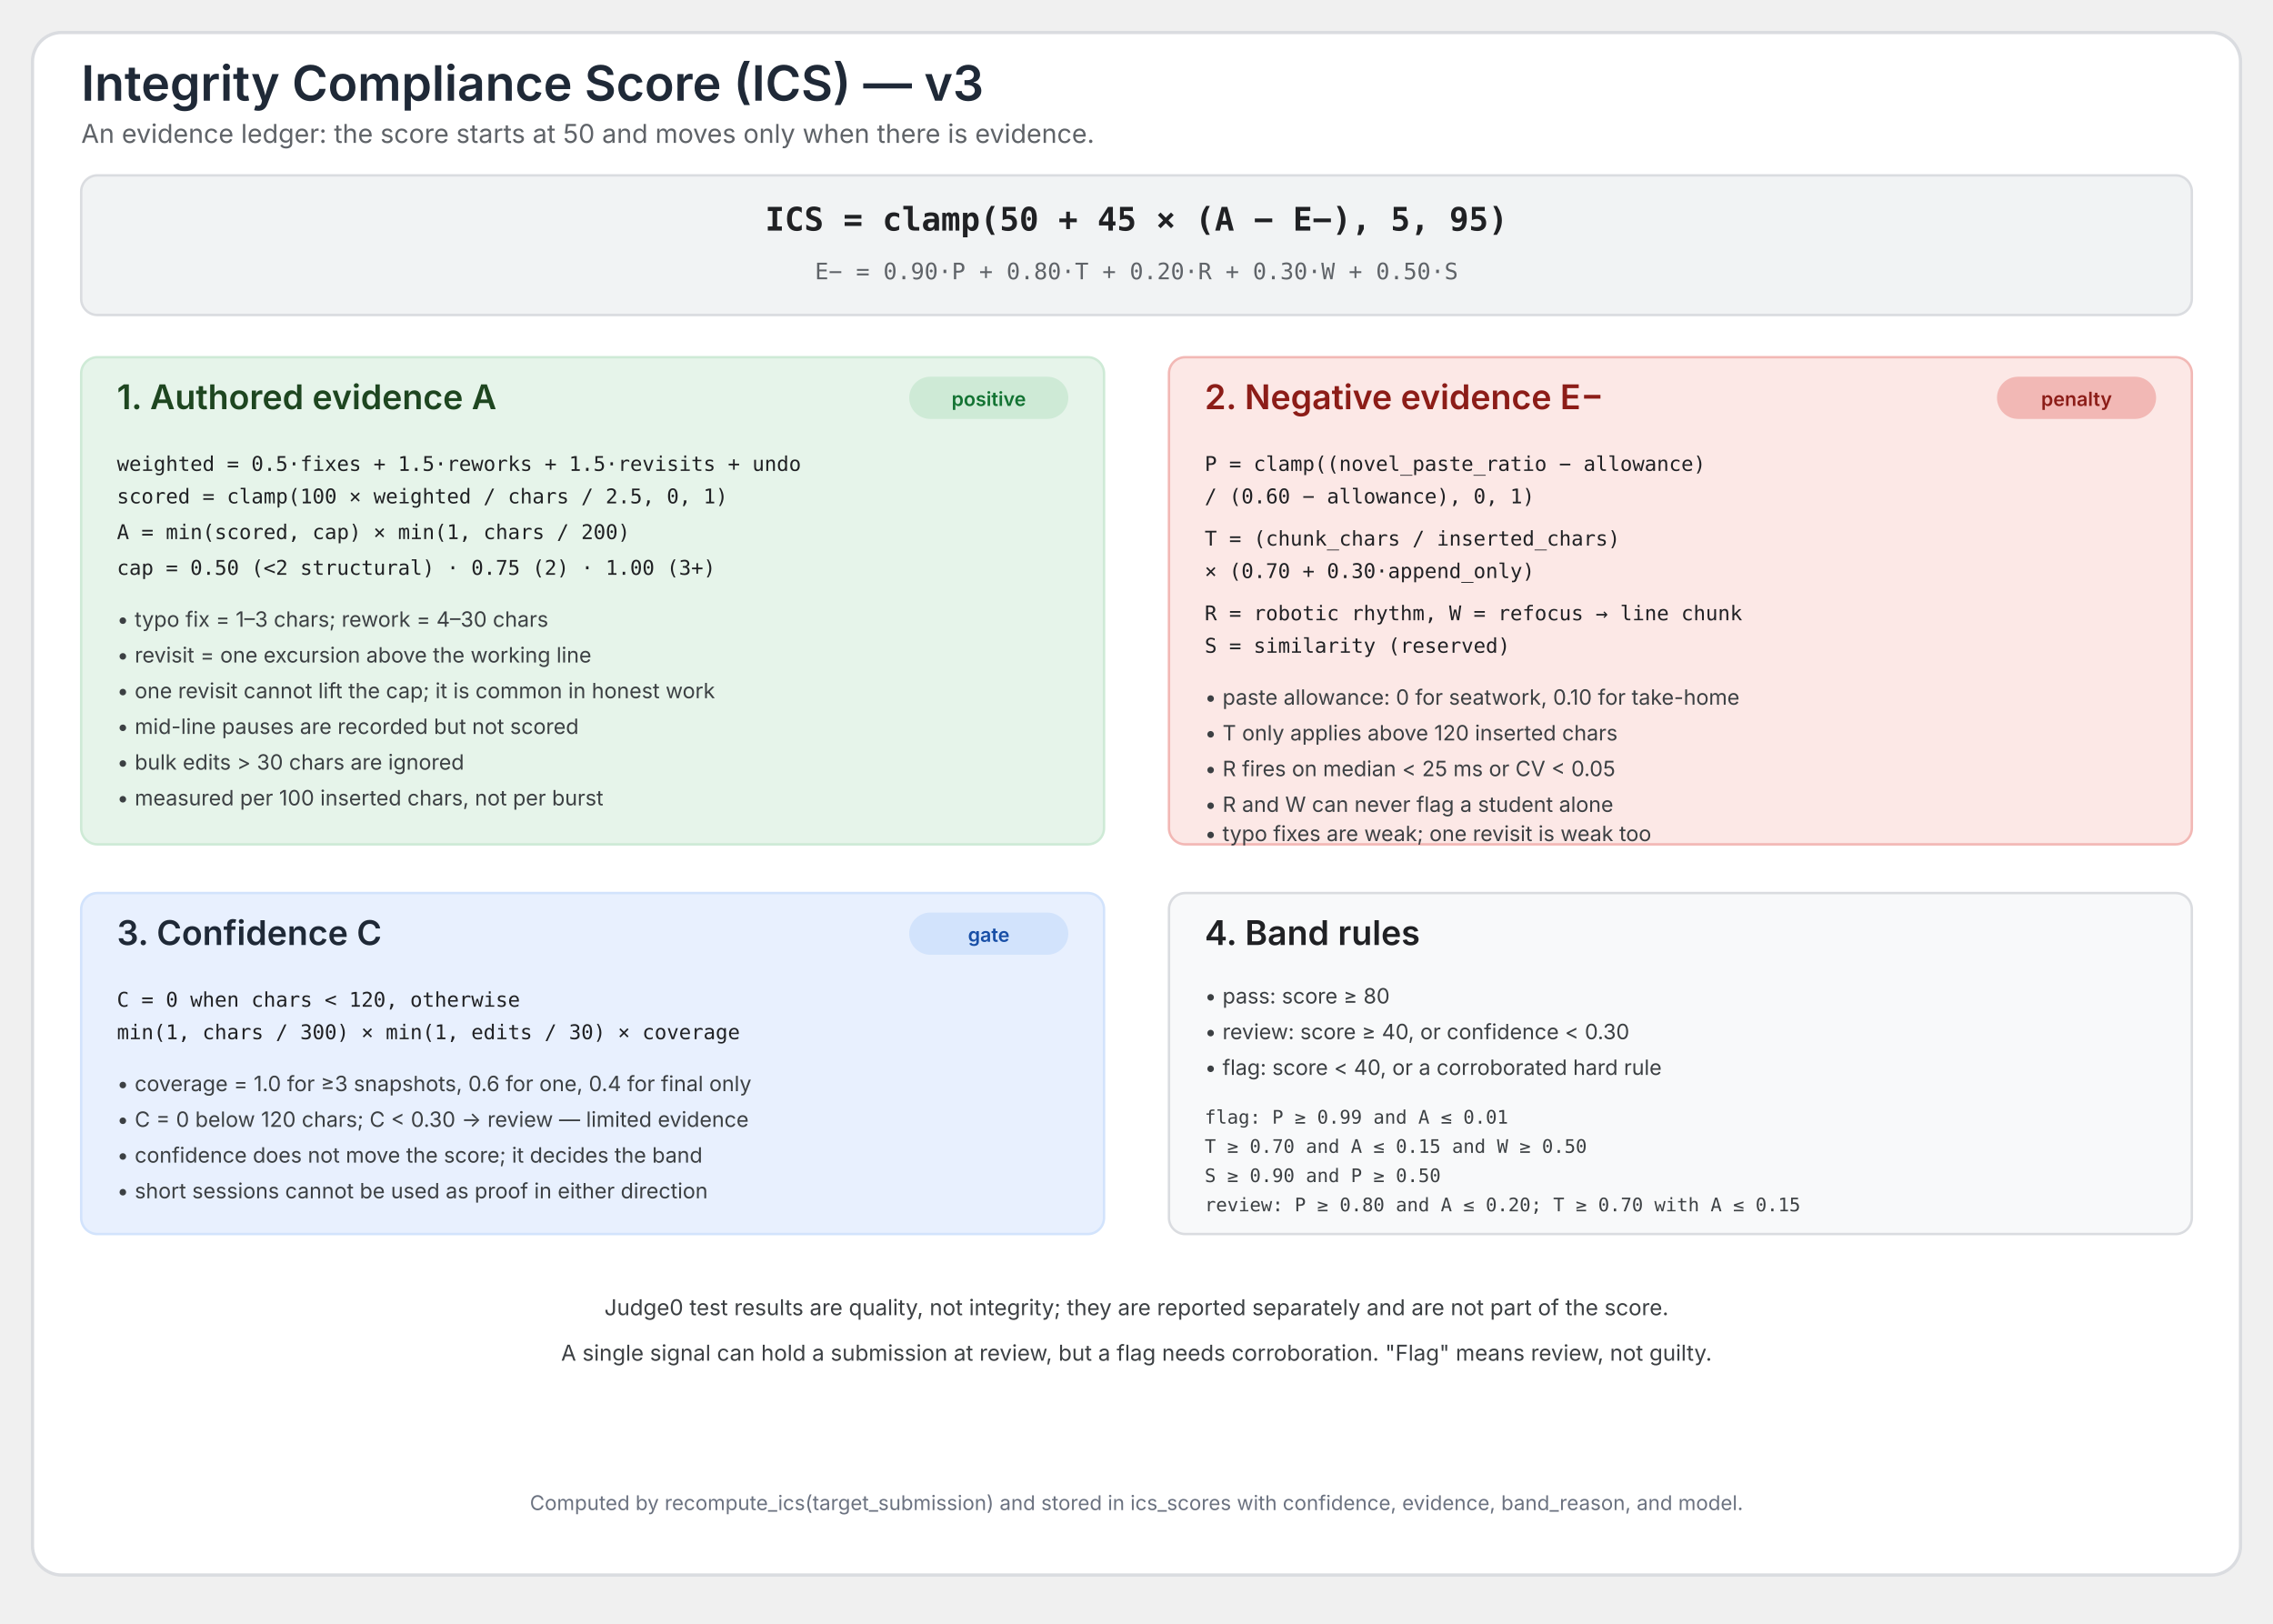
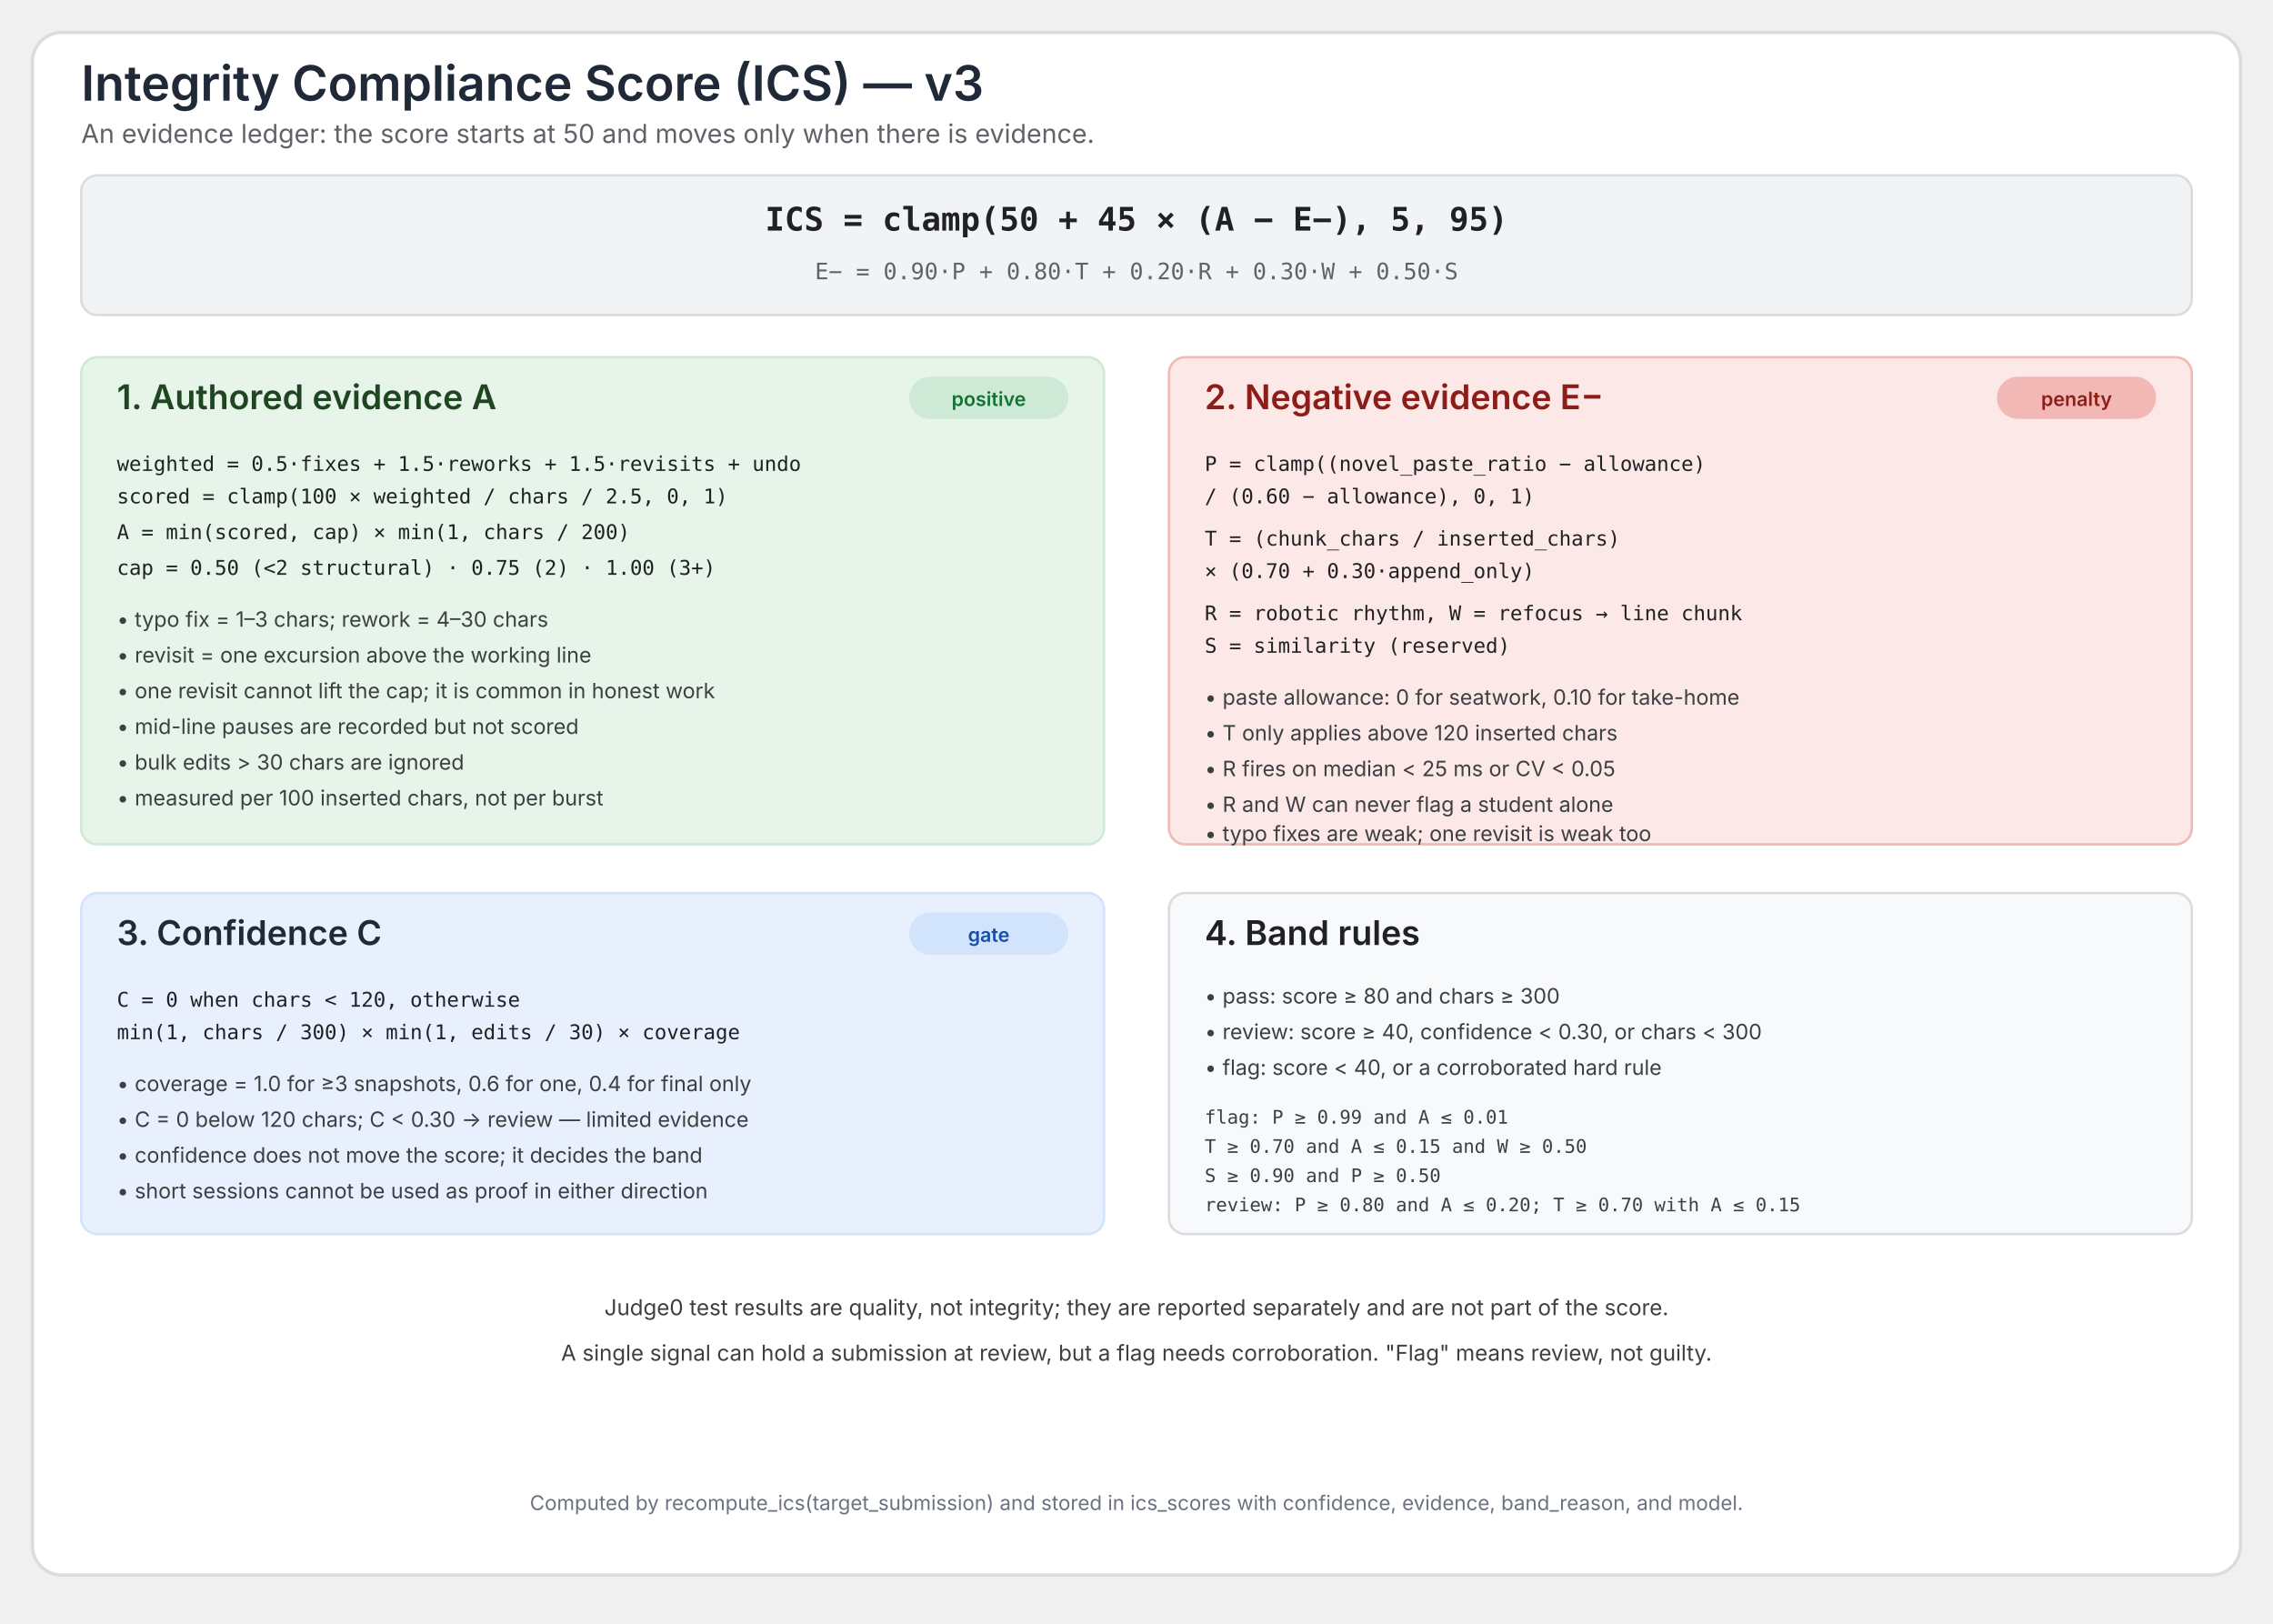
<svg xmlns="http://www.w3.org/2000/svg" width="1400" height="1000" viewBox="0 0 1400 1000" role="img" aria-labelledby="ics-formula-title ics-formula-desc">
  <rect x="20" y="20" width="1360" height="950" rx="18" fill="#ffffff" stroke="#dadce0" stroke-width="2" />
  <g font-family="Segoe UI, Inter, Arial, sans-serif">
    <text x="50" y="62" font-size="30" font-weight="600" fill="#1f2937">Integrity Compliance Score (ICS) — v3</text>
    <text x="50" y="88" font-size="16" fill="#5f6368">An evidence ledger: the score starts at 50 and moves only when there is evidence.</text>
  </g>
  <rect x="50" y="108" width="1300" height="86" rx="10" fill="#f1f3f4" stroke="#dadce0" stroke-width="1.5" />
  <text x="700" y="142" text-anchor="middle" font-family="Cascadia Code, Consolas, monospace" font-size="20" font-weight="600" fill="#202124">ICS = clamp(50 + 45 × (A − E−), 5, 95)</text>
  <text x="700" y="172" text-anchor="middle" font-family="Cascadia Code, Consolas, monospace" font-size="14" fill="#5f6368">E− = 0.90·P + 0.80·T + 0.20·R + 0.30·W + 0.50·S</text>
  <rect x="50" y="220" width="630" height="300" rx="10" fill="#e6f4ea" stroke="#ceead6" stroke-width="1.5" />
  <text x="72" y="252" font-family="Segoe UI, Inter, Arial, sans-serif" font-size="21" font-weight="600" fill="#1e4620">1. Authored evidence A</text>
  <rect x="560" y="232" width="98" height="26" rx="13" fill="#ceead6" />
  <text x="609" y="250" text-anchor="middle" font-family="Segoe UI, Inter, Arial, sans-serif" font-size="12" font-weight="600" fill="#137333">positive</text>
  <g font-family="Cascadia Code, Consolas, monospace" font-size="12.5" fill="#202124">
    <text x="72" y="290">weighted = 0.5·fixes + 1.5·reworks + 1.5·revisits + undo</text>
    <text x="72" y="310">scored   = clamp(100 × weighted / chars / 2.5, 0, 1)</text>
    <text x="72" y="332">A        = min(scored, cap) × min(1, chars / 200)</text>
    <text x="72" y="354">cap      = 0.50 (&lt;2 structural) · 0.75 (2) · 1.00 (3+)</text>
  </g>
  <g font-family="Segoe UI, Inter, Arial, sans-serif" font-size="13" fill="#3c4043">
    <text x="72" y="386">• typo fix = 1–3 chars; rework = 4–30 chars</text>
    <text x="72" y="408">• revisit = one excursion above the working line</text>
    <text x="72" y="430">• one revisit cannot lift the cap; it is common in honest work</text>
    <text x="72" y="452">• mid-line pauses are recorded but not scored</text>
    <text x="72" y="474">• bulk edits &gt; 30 chars are ignored</text>
    <text x="72" y="496">• measured per 100 inserted chars, not per burst</text>
  </g>
  <rect x="720" y="220" width="630" height="300" rx="10" fill="#fce8e6" stroke="#f2b8b5" stroke-width="1.5" />
  <text x="742" y="252" font-family="Segoe UI, Inter, Arial, sans-serif" font-size="21" font-weight="600" fill="#8c1d18">2. Negative evidence E−</text>
  <rect x="1230" y="232" width="98" height="26" rx="13" fill="#f2b8b5" />
  <text x="1279" y="250" text-anchor="middle" font-family="Segoe UI, Inter, Arial, sans-serif" font-size="12" font-weight="600" fill="#8c1d18">penalty</text>
  <g font-family="Cascadia Code, Consolas, monospace" font-size="12.5" fill="#202124">
    <text x="742" y="290">P = clamp((novel_paste_ratio − allowance)</text>
    <text x="742" y="310">          / (0.60 − allowance), 0, 1)</text>
    <text x="742" y="336">T = (chunk_chars / inserted_chars)</text>
    <text x="742" y="356">  × (0.70 + 0.30·append_only)</text>
    <text x="742" y="382">R = robotic rhythm, W = refocus → line chunk</text>
    <text x="742" y="402">S = similarity (reserved)</text>
  </g>
  <g font-family="Segoe UI, Inter, Arial, sans-serif" font-size="13" fill="#3c4043">
    <text x="742" y="434">• paste allowance: 0 for seatwork, 0.10 for take-home</text>
    <text x="742" y="456">• T only applies above 120 inserted chars</text>
    <text x="742" y="478">• R fires on median &lt; 25 ms or CV &lt; 0.05</text>
    <text x="742" y="500">• R and W can never flag a student alone</text>
    <text x="742" y="518">• typo fixes are weak; one revisit is weak too</text>
  </g>
  <rect x="50" y="550" width="630" height="210" rx="10" fill="#e8f0fe" stroke="#d2e3fc" stroke-width="1.5" />
  <text x="72" y="582" font-family="Segoe UI, Inter, Arial, sans-serif" font-size="21" font-weight="600" fill="#1f2937">3. Confidence C</text>
  <rect x="560" y="562" width="98" height="26" rx="13" fill="#d2e3fc" />
  <text x="609" y="580" text-anchor="middle" font-family="Segoe UI, Inter, Arial, sans-serif" font-size="12" font-weight="600" fill="#174ea6">gate</text>
  <g font-family="Cascadia Code, Consolas, monospace" font-size="12.5" fill="#202124">
    <text x="72" y="620">C = 0 when chars &lt; 120, otherwise</text>
    <text x="72" y="640">  min(1, chars / 300) × min(1, edits / 30) × coverage</text>
  </g>
  <g font-family="Segoe UI, Inter, Arial, sans-serif" font-size="13" fill="#3c4043">
    <text x="72" y="672">• coverage = 1.0 for ≥3 snapshots, 0.6 for one, 0.4 for final only</text>
    <text x="72" y="694">• C = 0 below 120 chars; C &lt; 0.30 → review — limited evidence</text>
    <text x="72" y="716">• confidence does not move the score; it decides the band</text>
    <text x="72" y="738">• short sessions cannot be used as proof in either direction</text>
  </g>
  <rect x="720" y="550" width="630" height="210" rx="10" fill="#f8f9fa" stroke="#dadce0" stroke-width="1.5" />
  <text x="742" y="582" font-family="Segoe UI, Inter, Arial, sans-serif" font-size="21" font-weight="600" fill="#202124">4. Band rules</text>
  <g font-family="Segoe UI, Inter, Arial, sans-serif" font-size="13" fill="#3c4043">
-     <text x="742" y="618">• pass: score ≥ 80</text>
-     <text x="742" y="640">• review: score ≥ 40, or confidence &lt; 0.30</text>
+     <text x="742" y="618">• pass: score ≥ 80 and chars ≥ 300</text>
+     <text x="742" y="640">• review: score ≥ 40, confidence &lt; 0.30, or chars &lt; 300</text>
    <text x="742" y="662">• flag: score &lt; 40, or a corroborated hard rule</text>
  </g>
  <g font-family="Cascadia Code, Consolas, monospace" font-size="11.5" fill="#3c4043">
    <text x="742" y="692">flag:   P ≥ 0.99 and A ≤ 0.01</text>
    <text x="742" y="710">        T ≥ 0.70 and A ≤ 0.15 and W ≥ 0.50</text>
    <text x="742" y="728">        S ≥ 0.90 and P ≥ 0.50</text>
    <text x="742" y="746">review: P ≥ 0.80 and A ≤ 0.20; T ≥ 0.70 with A ≤ 0.15</text>
  </g>
  <text x="700" y="810" text-anchor="middle" font-family="Segoe UI, Inter, Arial, sans-serif" font-size="13.5" fill="#3c4043">Judge0 test results are quality, not integrity; they are reported separately and are not part of the score.</text>
  <text x="700" y="838" text-anchor="middle" font-family="Segoe UI, Inter, Arial, sans-serif" font-size="13.5" fill="#3c4043">A single signal can hold a submission at review, but a flag needs corroboration. "Flag" means review, not guilty.</text>
  <text x="700" y="930" text-anchor="middle" font-family="Segoe UI, Inter, Arial, sans-serif" font-size="12.5" fill="#6b7280">Computed by recompute_ics(target_submission) and stored in ics_scores with confidence, evidence, band_reason, and model.</text>
</svg>
